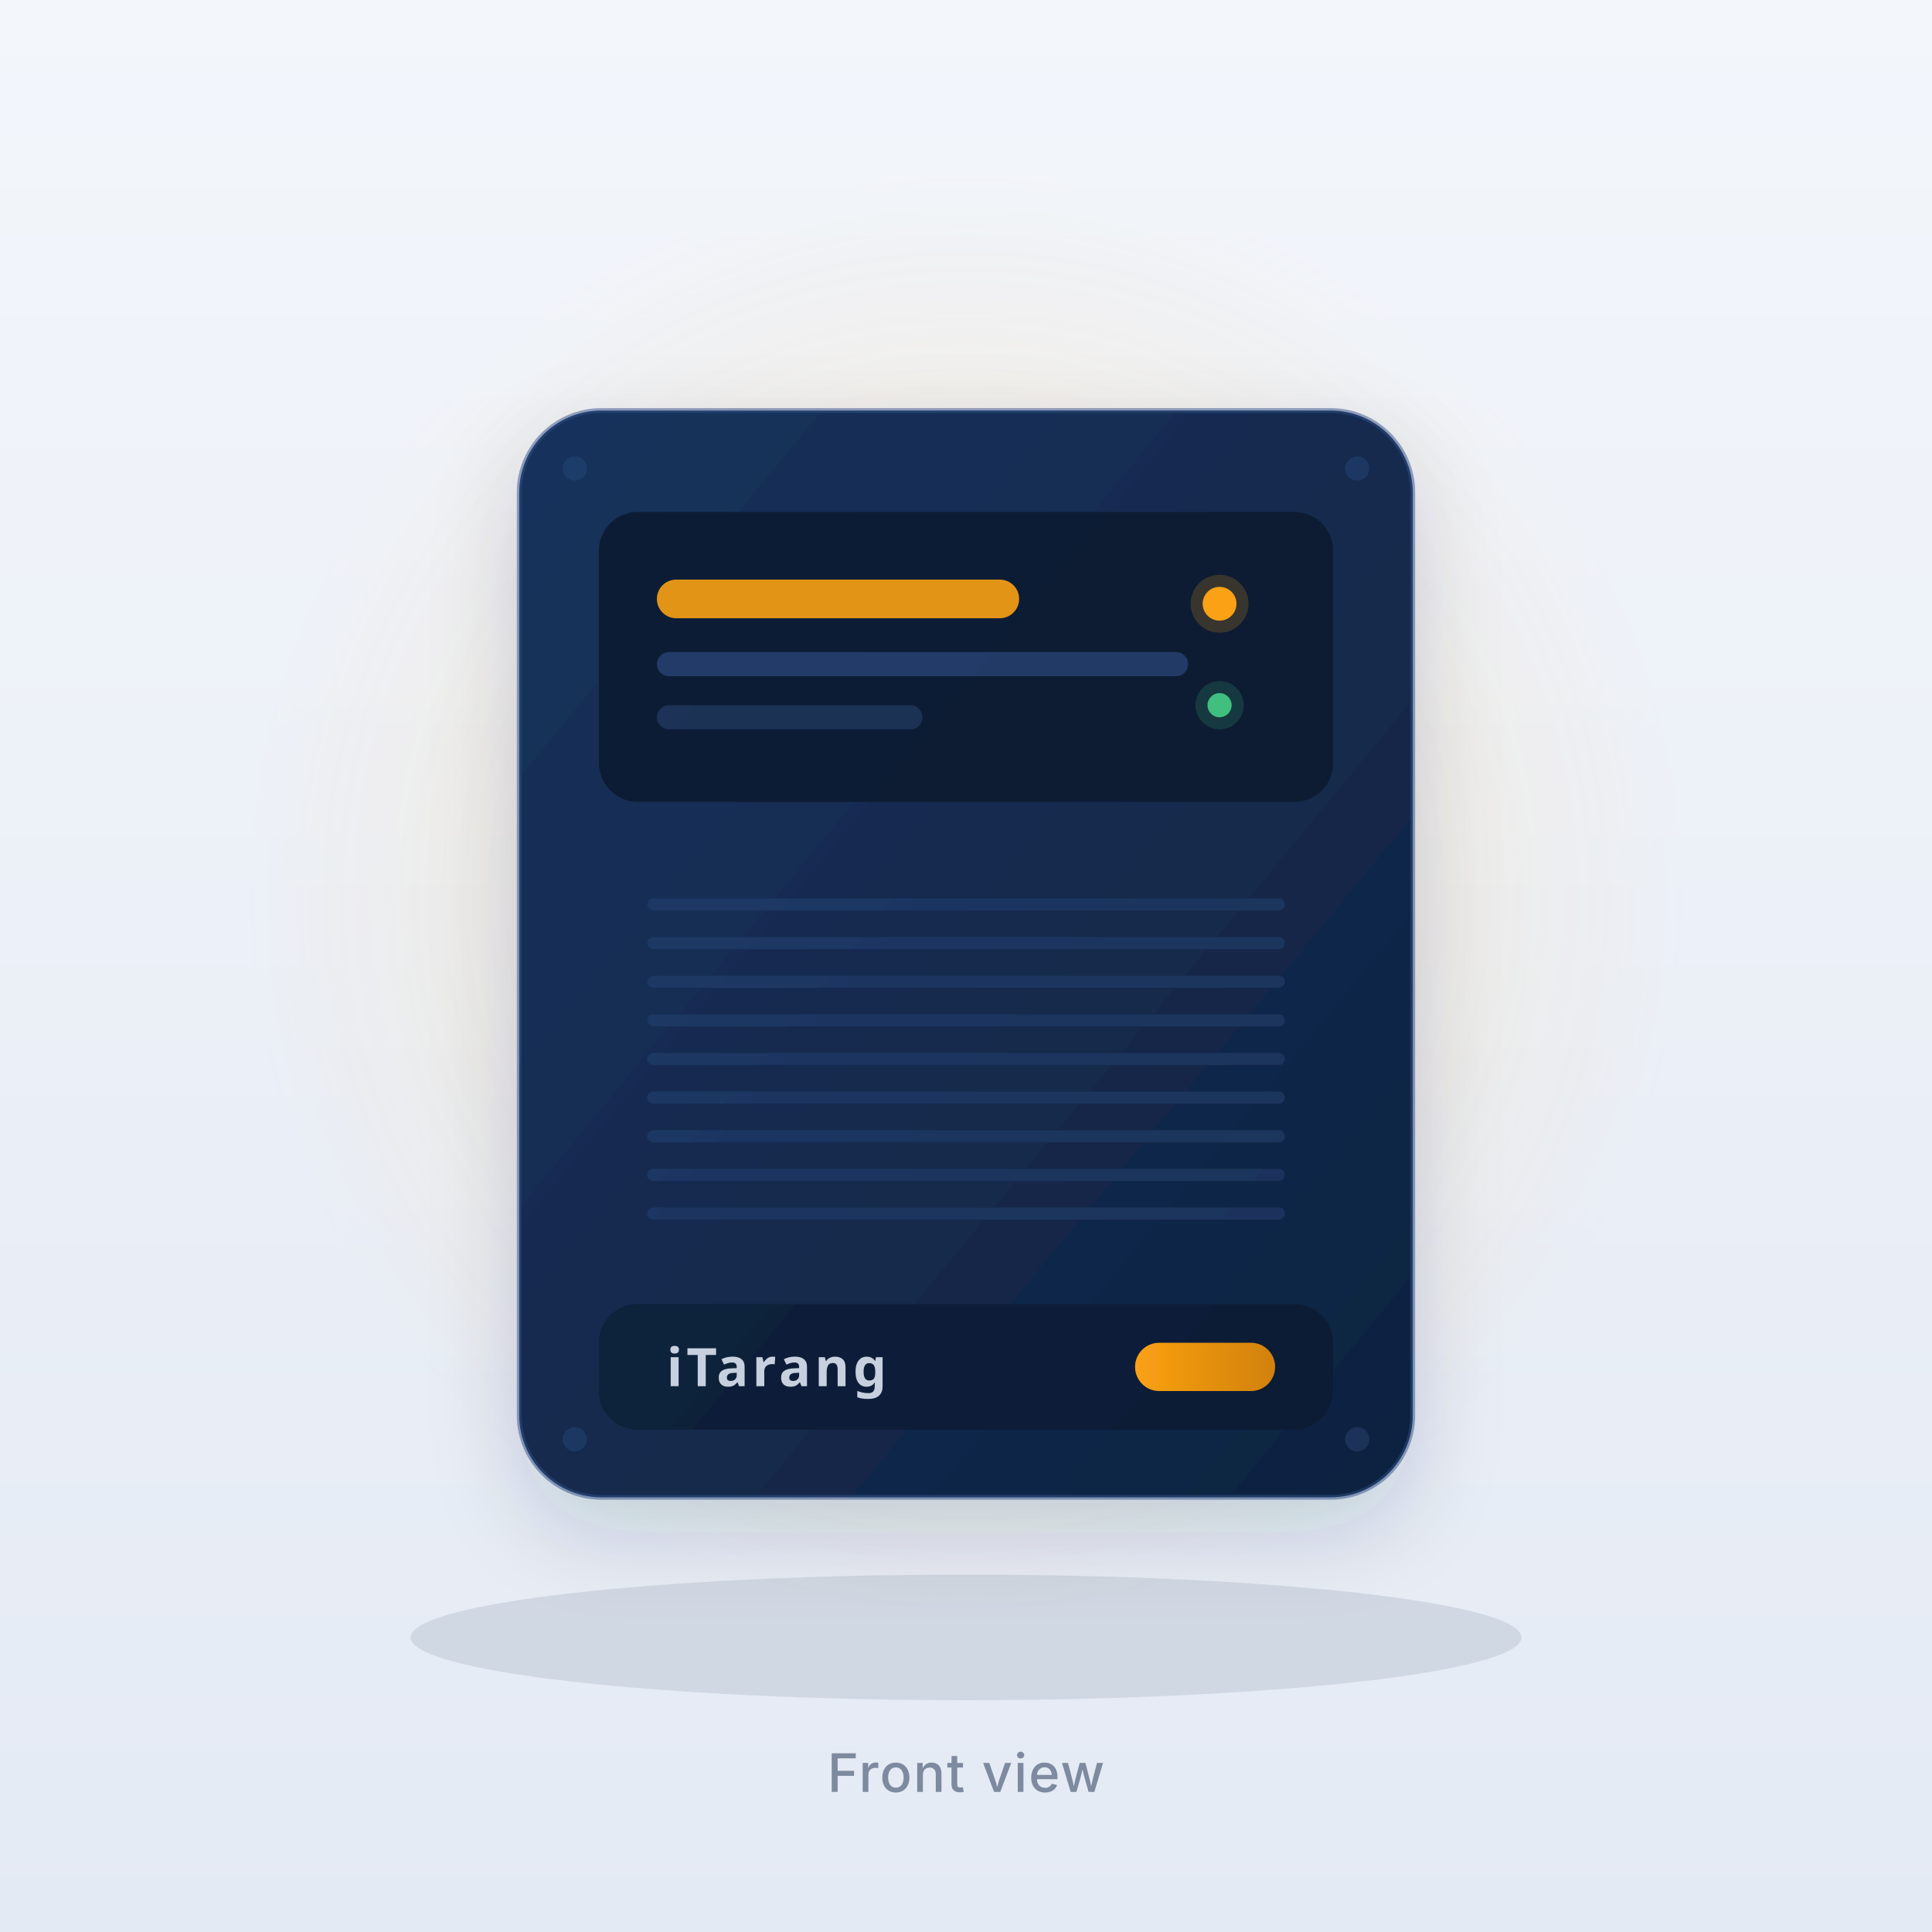
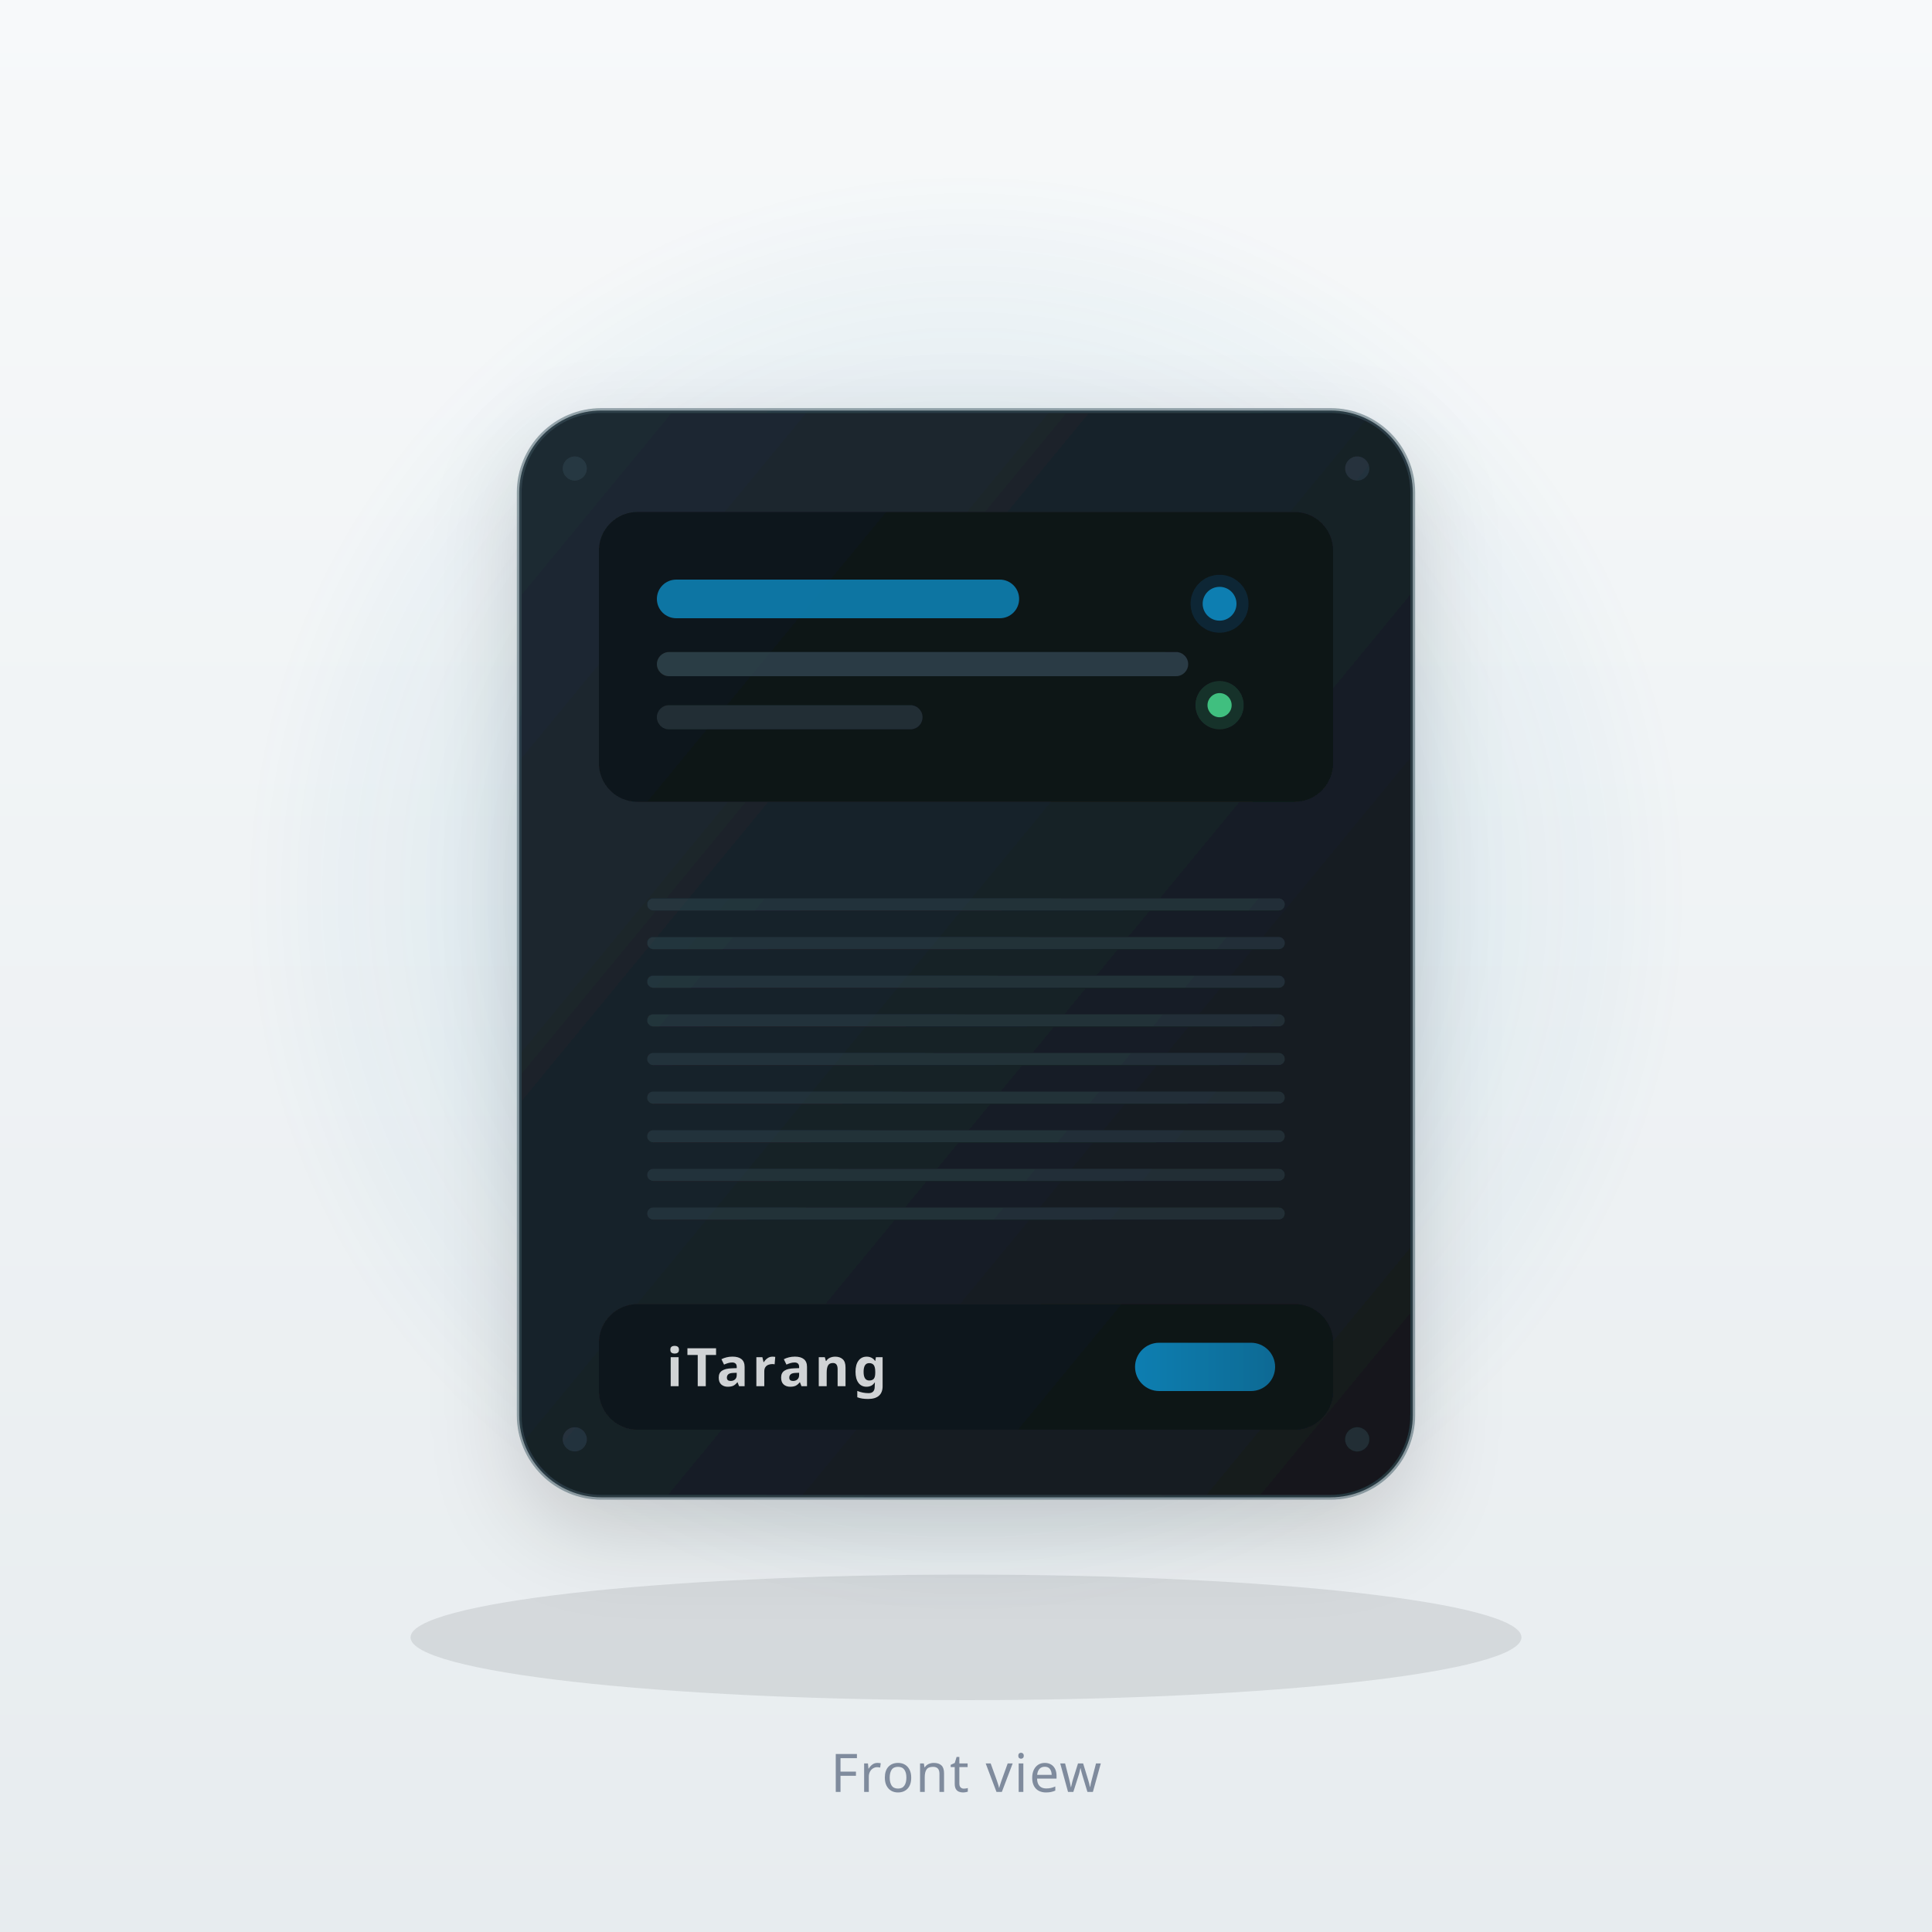
<svg xmlns="http://www.w3.org/2000/svg" viewBox="0 0 800 800" width="800" height="800" role="img" aria-labelledby="inverter-3-front-title">
  <defs>
    <linearGradient id="bg" x1="0" y1="0" x2="0" y2="1">
-       <stop offset="0" stop-color="#f3f6fb" />
-       <stop offset="1" stop-color="#e4eaf4" />
+       <stop offset="0" stop-color="#f7f9fa" />
+       <stop offset="1" stop-color="#e7ecef" />
    </linearGradient>
    <linearGradient id="body" x1="0" y1="0" x2="1" y2="1">
-       <stop offset="0" stop-color="#17325c" />
-       <stop offset="1" stop-color="#0f2340" />
+       <stop offset="0" stop-color="#1d2a33" />
+       <stop offset="1" stop-color="#12181d" />
    </linearGradient>
    <linearGradient id="bodySide" x1="0" y1="0" x2="1" y2="0">
-       <stop offset="0" stop-color="#091729" />
-       <stop offset="1" stop-color="#0f2340" />
+       <stop offset="0" stop-color="#0b1013" />
+       <stop offset="1" stop-color="#12181d" />
    </linearGradient>
-     <linearGradient id="amber" x1="0" y1="0" x2="1" y2="0">
-       <stop offset="0" stop-color="#faa113" />
-       <stop offset="1" stop-color="#d1810a" />
+     <linearGradient id="accent" x1="0" y1="0" x2="1" y2="0">
+       <stop offset="0" stop-color="#107eb1" />
+       <stop offset="1" stop-color="#0b6a94" />
    </linearGradient>
    <radialGradient id="glow" cx="0.5" cy="0.5" r="0.5">
-       <stop offset="0" stop-color="#faa113" stop-opacity="0.55" />
-       <stop offset="1" stop-color="#faa113" stop-opacity="0" />
+       <stop offset="0" stop-color="#107eb1" stop-opacity="0.55" />
+       <stop offset="1" stop-color="#107eb1" stop-opacity="0" />
    </radialGradient>
    <filter id="soft" x="-20%" y="-20%" width="140%" height="140%">
-       <feDropShadow dx="0" dy="14" stdDeviation="18" flood-color="#0f2340" flood-opacity="0.16" />
+       <feDropShadow dx="0" dy="14" stdDeviation="18" flood-color="#12181d" flood-opacity="0.16" />
    </filter>
  </defs>
  <rect width="800" height="800" fill="url(#bg)" />
  <circle cx="400" cy="370" r="300" fill="url(#glow)" opacity="0.35" />
-   <ellipse cx="400" cy="678" rx="230" ry="26" fill="#0f2340" opacity="0.1" />
+   <ellipse cx="400" cy="678" rx="230" ry="26" fill="#12181d" opacity="0.1" />
  <g filter="url(#soft)">
    <rect x="215" y="170" width="370" height="450" rx="34" fill="url(#body)" />
-     <rect x="215" y="170" width="370" height="450" rx="34" fill="none" stroke="#2f4f88" stroke-width="2" opacity="0.5" />
-     <rect x="248" y="212" width="304" height="120" rx="16" fill="#091729" opacity="0.75" />
-     <rect x="272" y="240" width="150" height="16" rx="8" fill="#faa113" opacity="0.9" />
-     <rect x="272" y="270" width="220" height="10" rx="5" fill="#2f4f88" opacity="0.6" />
-     <rect x="272" y="292" width="110" height="10" rx="5" fill="#2f4f88" opacity="0.4" />
-     <circle cx="505" cy="250" r="7" fill="#faa113" />
-     <circle cx="505" cy="250" r="12" fill="#faa113" opacity="0.18" />
+     <rect x="215" y="170" width="370" height="450" rx="34" fill="none" stroke="#3d5560" stroke-width="2" opacity="0.5" />
+     <rect x="248" y="212" width="304" height="120" rx="16" fill="#0b1013" opacity="0.75" />
+     <rect x="272" y="240" width="150" height="16" rx="8" fill="#107eb1" opacity="0.9" />
+     <rect x="272" y="270" width="220" height="10" rx="5" fill="#3d5560" opacity="0.6" />
+     <rect x="272" y="292" width="110" height="10" rx="5" fill="#3d5560" opacity="0.4" />
+     <circle cx="505" cy="250" r="7" fill="#107eb1" />
+     <circle cx="505" cy="250" r="12" fill="#107eb1" opacity="0.18" />
    <circle cx="505" cy="292" r="5" fill="#3fbf7f" />
    <circle cx="505" cy="292" r="10" fill="#3fbf7f" opacity="0.18" />
-     <rect x="268" y="372" width="264" height="5" rx="2.5" fill="#2f4f88" opacity="0.32" />
-     <rect x="268" y="388" width="264" height="5" rx="2.5" fill="#2f4f88" opacity="0.32" />
-     <rect x="268" y="404" width="264" height="5" rx="2.5" fill="#2f4f88" opacity="0.32" />
-     <rect x="268" y="420" width="264" height="5" rx="2.5" fill="#2f4f88" opacity="0.32" />
-     <rect x="268" y="436" width="264" height="5" rx="2.5" fill="#2f4f88" opacity="0.32" />
-     <rect x="268" y="452" width="264" height="5" rx="2.5" fill="#2f4f88" opacity="0.32" />
-     <rect x="268" y="468" width="264" height="5" rx="2.5" fill="#2f4f88" opacity="0.32" />
-     <rect x="268" y="484" width="264" height="5" rx="2.5" fill="#2f4f88" opacity="0.32" />
-     <rect x="268" y="500" width="264" height="5" rx="2.5" fill="#2f4f88" opacity="0.32" />
-     <rect x="248" y="540" width="304" height="52" rx="16" fill="#091729" opacity="0.55" />
-     <text x="276" y="574" font-family="Sora, system-ui, sans-serif" font-size="22" font-weight="700" letter-spacing="1.5" fill="#e8eefb" opacity="0.85">iTarang</text>
-     <rect x="470" y="556" width="58" height="20" rx="10" fill="url(#amber)" />
-     <circle cx="238" cy="194" r="5" fill="#2f4f88" opacity="0.35" />
-     <circle cx="562" cy="194" r="5" fill="#2f4f88" opacity="0.35" />
-     <circle cx="238" cy="596" r="5" fill="#2f4f88" opacity="0.35" />
-     <circle cx="562" cy="596" r="5" fill="#2f4f88" opacity="0.35" />
+     <rect x="268" y="372" width="264" height="5" rx="2.5" fill="#3d5560" opacity="0.32" />
+     <rect x="268" y="388" width="264" height="5" rx="2.5" fill="#3d5560" opacity="0.32" />
+     <rect x="268" y="404" width="264" height="5" rx="2.5" fill="#3d5560" opacity="0.32" />
+     <rect x="268" y="420" width="264" height="5" rx="2.5" fill="#3d5560" opacity="0.32" />
+     <rect x="268" y="436" width="264" height="5" rx="2.5" fill="#3d5560" opacity="0.32" />
+     <rect x="268" y="452" width="264" height="5" rx="2.5" fill="#3d5560" opacity="0.32" />
+     <rect x="268" y="468" width="264" height="5" rx="2.5" fill="#3d5560" opacity="0.32" />
+     <rect x="268" y="484" width="264" height="5" rx="2.5" fill="#3d5560" opacity="0.32" />
+     <rect x="268" y="500" width="264" height="5" rx="2.5" fill="#3d5560" opacity="0.32" />
+     <rect x="248" y="540" width="304" height="52" rx="16" fill="#0b1013" opacity="0.55" />
+     <text x="276" y="574" font-family="'Plus Jakarta Sans', system-ui, sans-serif" font-size="22" font-weight="700" letter-spacing="1.5" fill="#f2f4f6" opacity="0.85">iTarang</text>
+     <rect x="470" y="556" width="58" height="20" rx="10" fill="url(#accent)" />
+     <circle cx="238" cy="194" r="5" fill="#3d5560" opacity="0.35" />
+     <circle cx="562" cy="194" r="5" fill="#3d5560" opacity="0.35" />
+     <circle cx="238" cy="596" r="5" fill="#3d5560" opacity="0.35" />
+     <circle cx="562" cy="596" r="5" fill="#3d5560" opacity="0.35" />
  </g>
-   <text x="400" y="742" text-anchor="middle" font-family="Inter, system-ui, sans-serif" font-size="22" font-weight="500" letter-spacing="0.6" fill="#16294a" opacity="0.5">Front view</text>
+   <text x="400" y="742" text-anchor="middle" font-family="'Plus Jakarta Sans', system-ui, sans-serif" font-size="22" font-weight="500" letter-spacing="0.6" fill="#16294a" opacity="0.5">Front view</text>
</svg>
